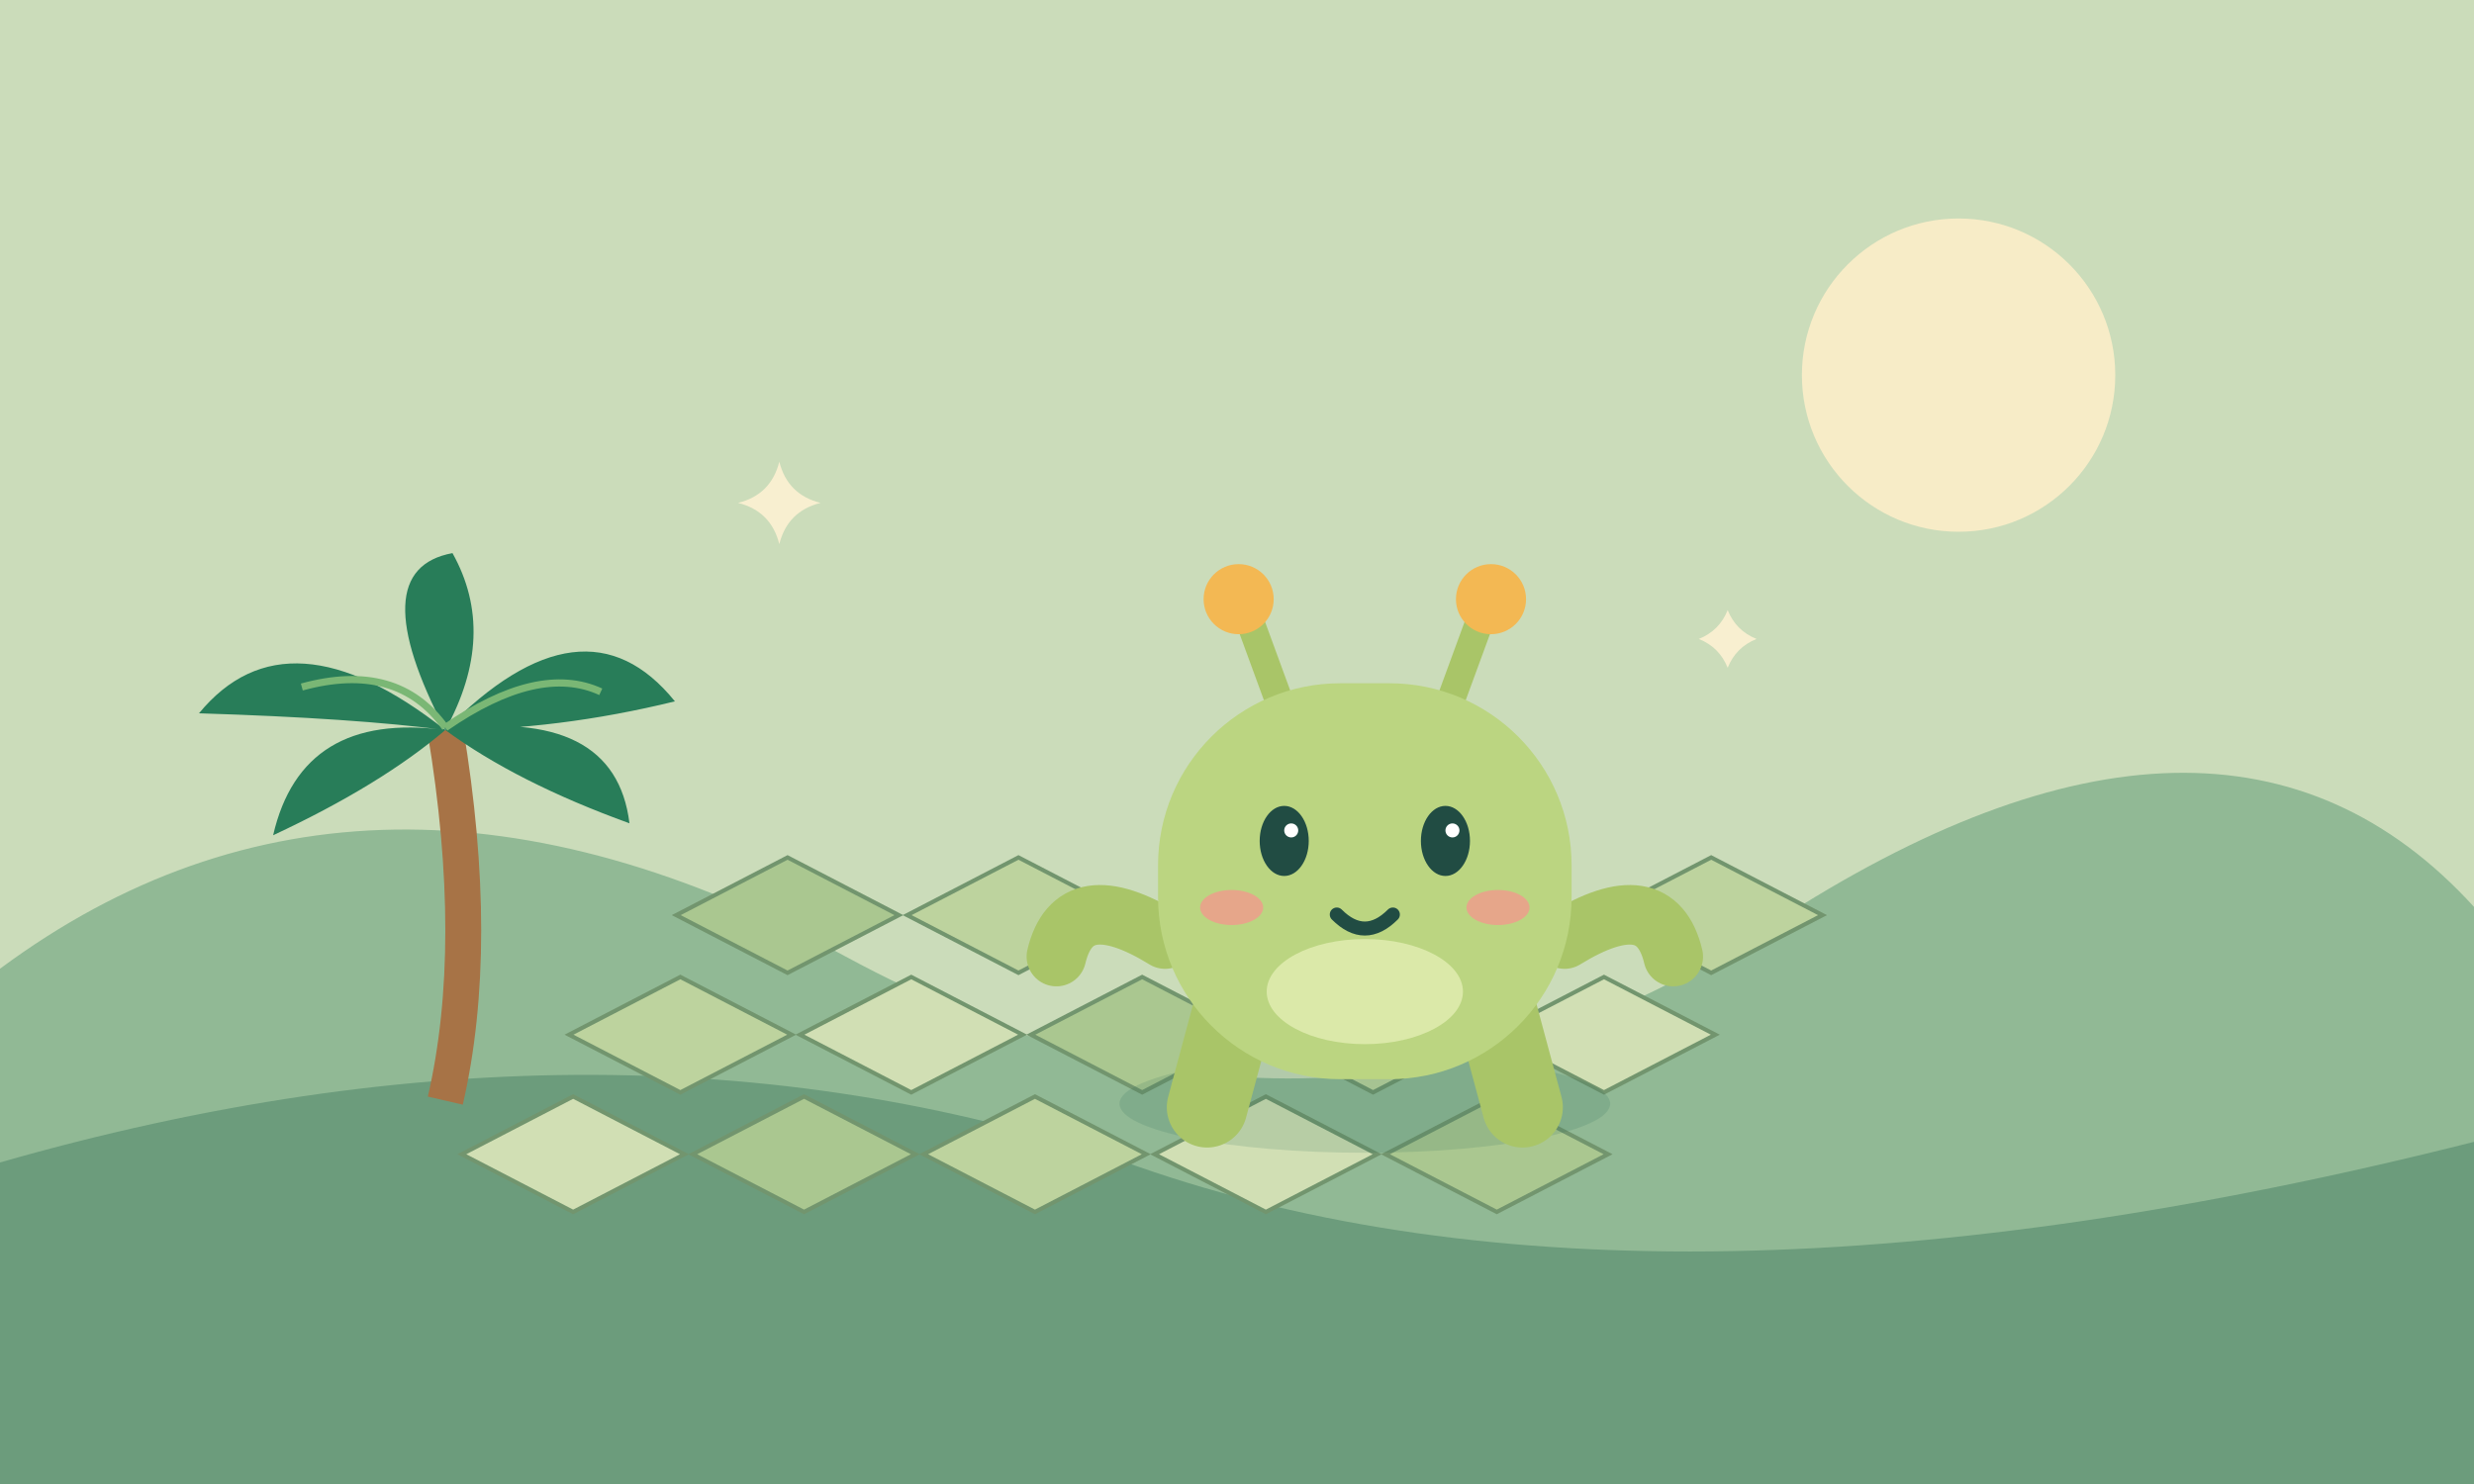
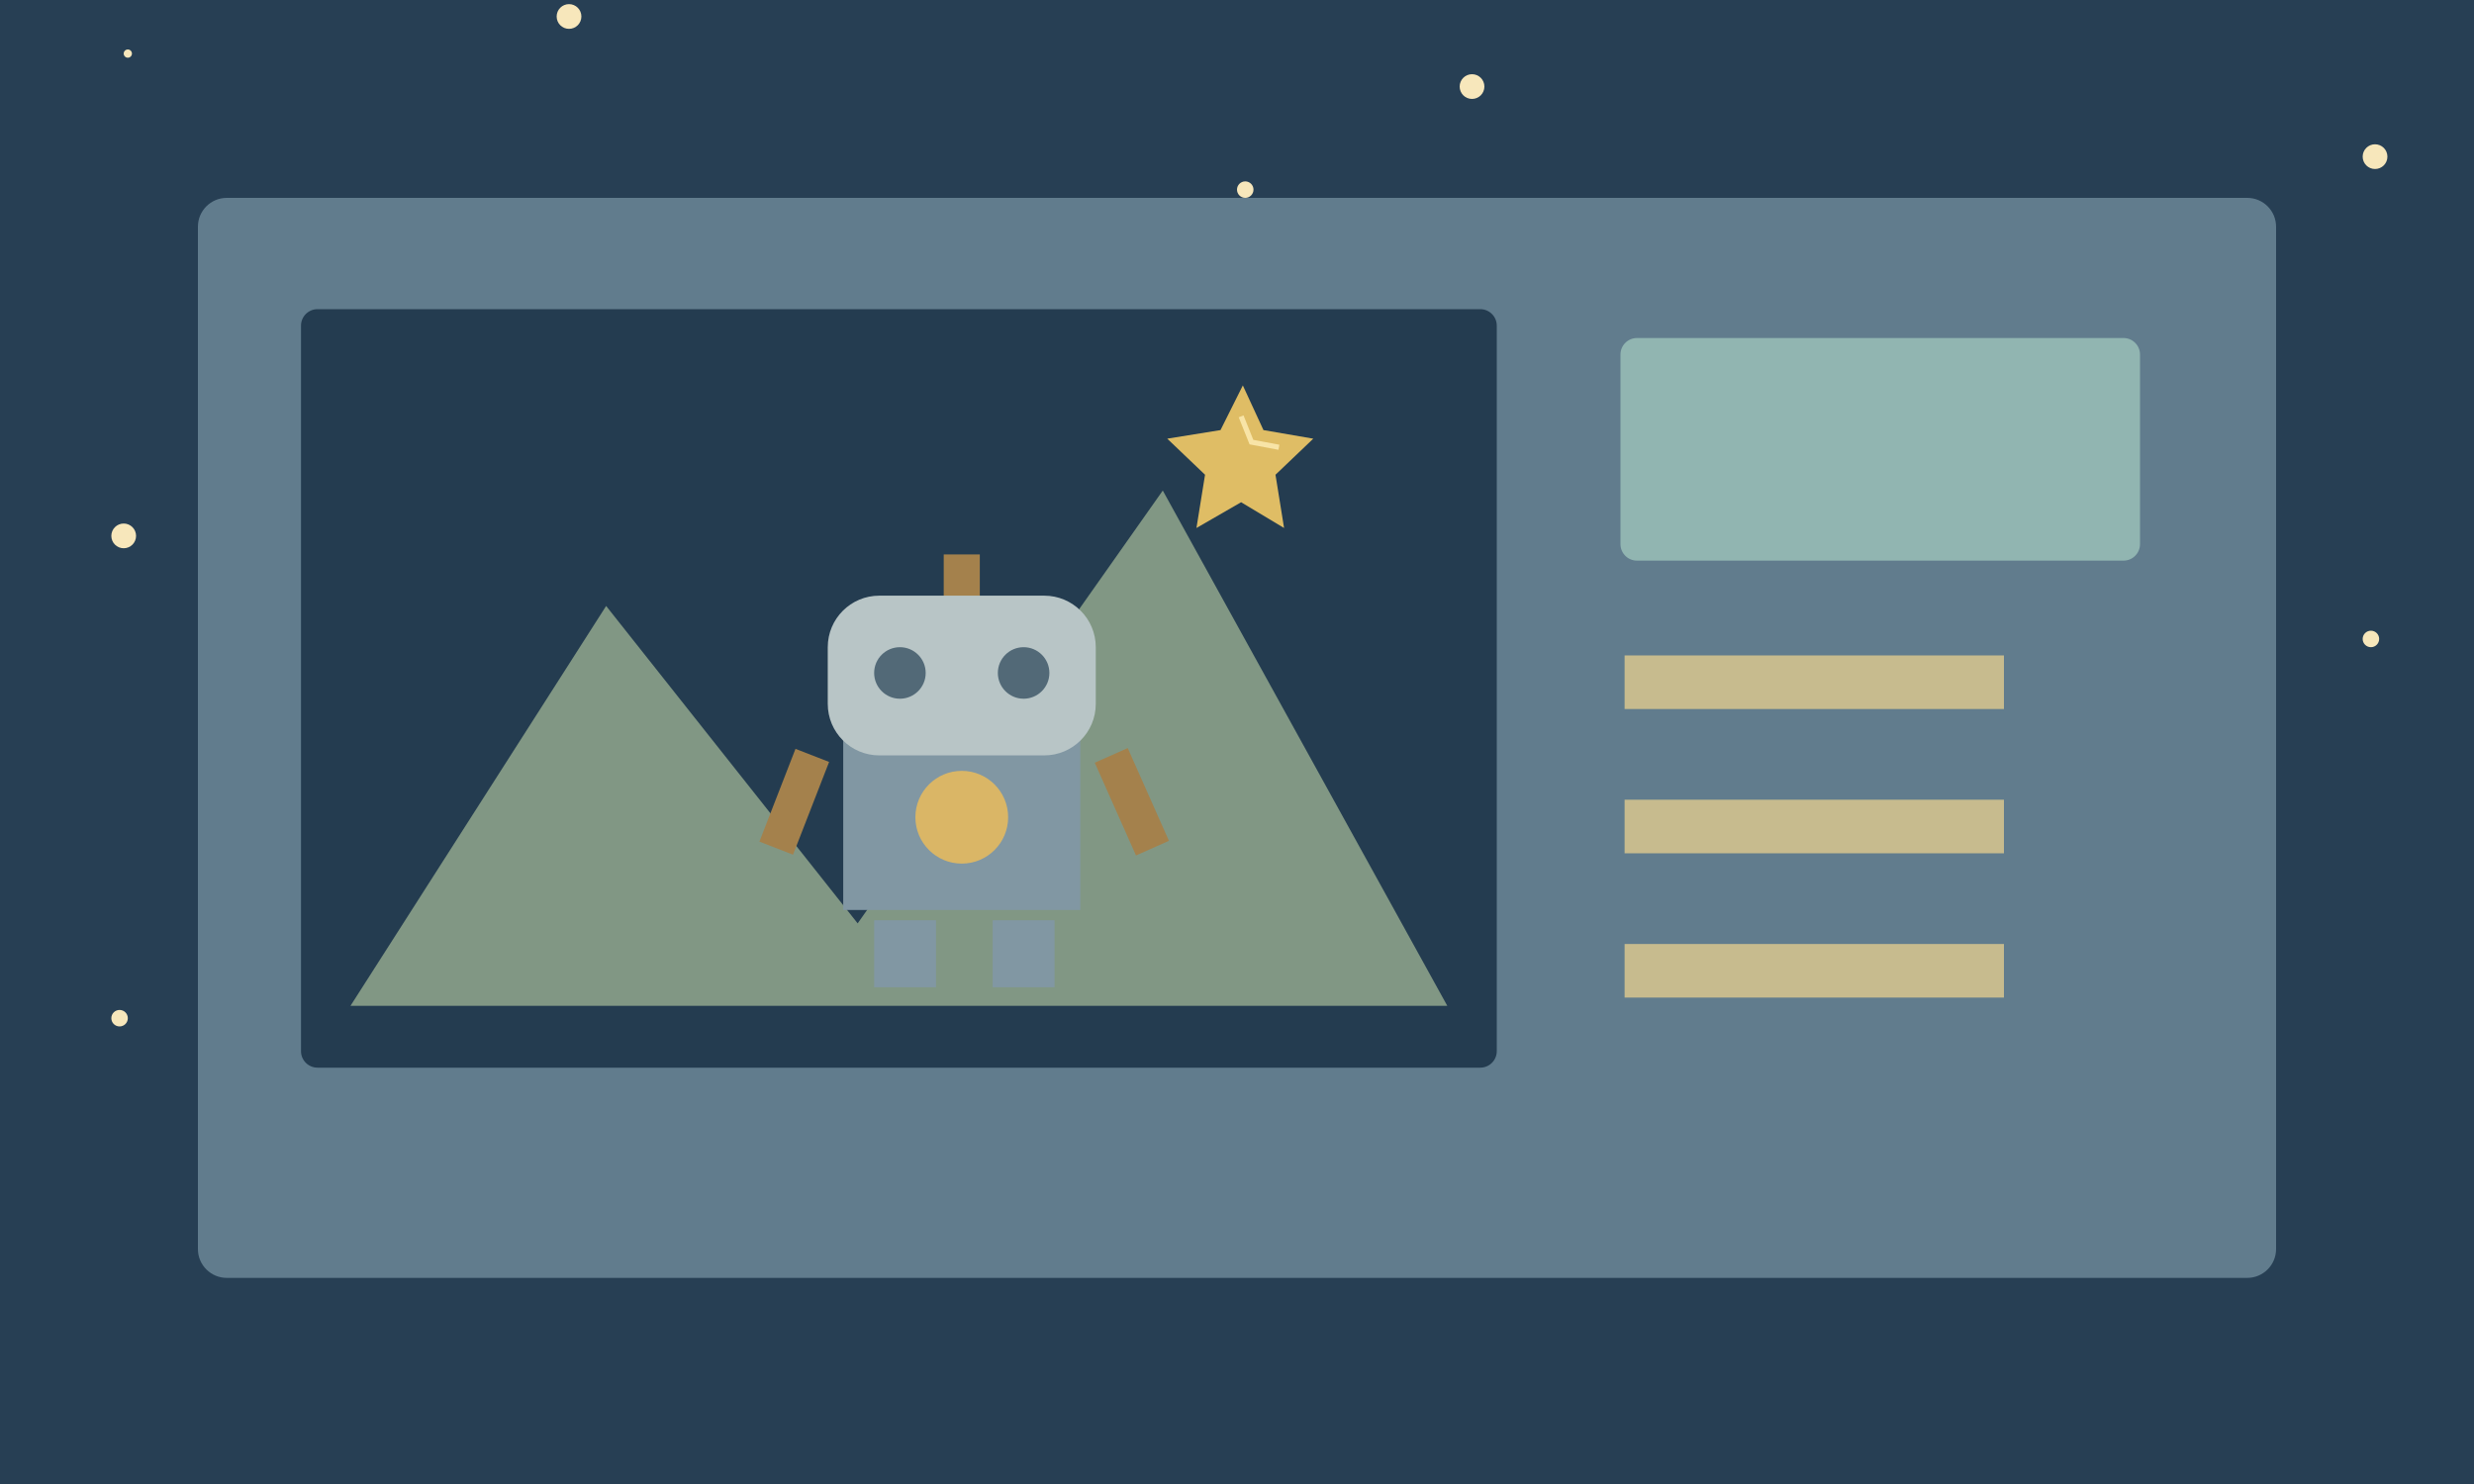
- <svg xmlns="http://www.w3.org/2000/svg" width="600" height="360" viewBox="0 0 600 360">
-   <rect width="600" height="360" fill="#cbdcba" />
-   <circle cx="475" cy="91" r="38" fill="#f7ecc7" />
-   <path d="M0 235Q89 169 205 232T430 224T600 220V360H0Z" fill="#91b995" />
-   <path d="M0 282Q150 239 276 283T600 277V360H0Z" fill="#6c9c7c" />
-   <path d="M164 222l27 -14l27 14l-27 14Z" fill="#aac790" stroke="#72956e" stroke-width="1" />
-   <path d="M220 222l27 -14l27 14l-27 14Z" fill="#bdd39e" stroke="#72956e" stroke-width="1" />
-   <path d="M276 222l27 -14l27 14l-27 14Z" fill="#d1dfb4" stroke="#72956e" stroke-width="1" />
-   <path d="M332 222l27 -14l27 14l-27 14Z" fill="#aac790" stroke="#72956e" stroke-width="1" />
-   <path d="M388 222l27 -14l27 14l-27 14Z" fill="#bdd39e" stroke="#72956e" stroke-width="1" />
-   <path d="M138 251l27 -14l27 14l-27 14Z" fill="#bdd39e" stroke="#72956e" stroke-width="1" />
-   <path d="M194 251l27 -14l27 14l-27 14Z" fill="#d1dfb4" stroke="#72956e" stroke-width="1" />
-   <path d="M250 251l27 -14l27 14l-27 14Z" fill="#aac790" stroke="#72956e" stroke-width="1" />
-   <path d="M306 251l27 -14l27 14l-27 14Z" fill="#bdd39e" stroke="#72956e" stroke-width="1" />
-   <path d="M362 251l27 -14l27 14l-27 14Z" fill="#d1dfb4" stroke="#72956e" stroke-width="1" />
-   <path d="M112 280l27 -14l27 14l-27 14Z" fill="#d1dfb4" stroke="#72956e" stroke-width="1" />
-   <path d="M168 280l27 -14l27 14l-27 14Z" fill="#aac790" stroke="#72956e" stroke-width="1" />
-   <path d="M224 280l27 -14l27 14l-27 14Z" fill="#bdd39e" stroke="#72956e" stroke-width="1" />
-   <path d="M280 280l27 -14l27 14l-27 14Z" fill="#d1dfb4" stroke="#72956e" stroke-width="1" />
-   <path d="M336 280l27 -14l27 14l-27 14Z" fill="#aac790" stroke="#72956e" stroke-width="1" />
-   <g transform="translate(331 204) scale(0.85)">
-     <ellipse cy="75" rx="70" ry="14" fill="#246552" opacity=".15" />
-     <path d="M-38 50L-45 76M38 50L45 76" stroke="#a9c568" stroke-width="23" stroke-linecap="round" />
-     <path d="M-23 -36L-34 -66M23 -36L34 -66" stroke="#a9c568" stroke-width="8" />
-     <circle cx="-36" cy="-69" r="10" fill="#f3b853" />
-     <circle cx="36" cy="-69" r="10" fill="#f3b853" />
-     <path d="M-57 28Q-83 12 -88 33M57 28Q83 12 88 33" fill="none" stroke="#a9c568" stroke-width="17" stroke-linecap="round" />
-     <rect x="-59" y="-45" width="118" height="113" rx="52" fill="#bbd581" />
-     <ellipse cx="0" cy="43" rx="28" ry="15" fill="#dbe9a9" />
-     <ellipse cx="-23" cy="0" rx="7" ry="10" fill="#214c43" />
-     <ellipse cx="23" cy="0" rx="7" ry="10" fill="#214c43" />
-     <circle cx="-21" cy="-3" r="2" fill="white" />
-     <circle cx="25" cy="-3" r="2" fill="white" />
-     <path d="M-8 21 Q0 29 8 21" fill="none" stroke="#214c43" stroke-width="4" stroke-linecap="round" />
-     <ellipse cx="-38" cy="19" rx="9" ry="5" fill="#e6a68a" />
-     <ellipse cx="38" cy="19" rx="9" ry="5" fill="#e6a68a" />
+ <svg xmlns="http://www.w3.org/2000/svg" class="illustrated-scene identity-scene scene-night medium-adventure" data-world="rescueagency" viewBox="0 0 600 360" aria-hidden="true">
+   <rect width="600" height="360" fill="#b9cbd9" />
+   <rect x="0" y="0" width="600" height="360" rx="0" fill="#273f54" class="" />
+   <circle cx="31" cy="13" r="1" fill="#f7e7bb" class="twinkle" />
+   <circle cx="140" cy="80" r="2" fill="#f7e7bb" class="" />
+   <circle cx="249" cy="147" r="3" fill="#f7e7bb" class="" />
+   <circle cx="358" cy="214" r="1" fill="#f7e7bb" class="" />
+   <circle cx="467" cy="281" r="2" fill="#f7e7bb" class="twinkle" />
+   <circle cx="576" cy="38" r="3" fill="#f7e7bb" class="" />
+   <circle cx="85" cy="105" r="1" fill="#f7e7bb" class="" />
+   <circle cx="194" cy="172" r="2" fill="#f7e7bb" class="" />
+   <circle cx="303" cy="239" r="3" fill="#f7e7bb" class="twinkle" />
+   <circle cx="412" cy="306" r="1" fill="#f7e7bb" class="" />
+   <circle cx="521" cy="63" r="2" fill="#f7e7bb" class="" />
+   <circle cx="30" cy="130" r="3" fill="#f7e7bb" class="" />
+   <circle cx="139" cy="197" r="1" fill="#f7e7bb" class="twinkle" />
+   <circle cx="248" cy="264" r="2" fill="#f7e7bb" class="" />
+   <circle cx="357" cy="21" r="3" fill="#f7e7bb" class="" />
+   <circle cx="466" cy="88" r="1" fill="#f7e7bb" class="" />
+   <circle cx="575" cy="155" r="2" fill="#f7e7bb" class="twinkle" />
+   <circle cx="84" cy="222" r="3" fill="#f7e7bb" class="" />
+   <circle cx="193" cy="289" r="1" fill="#f7e7bb" class="" />
+   <circle cx="302" cy="46" r="2" fill="#f7e7bb" class="" />
+   <circle cx="411" cy="113" r="3" fill="#f7e7bb" class="twinkle" />
+   <circle cx="520" cy="180" r="1" fill="#f7e7bb" class="" />
+   <circle cx="29" cy="247" r="2" fill="#f7e7bb" class="" />
+   <circle cx="138" cy="4" r="3" fill="#f7e7bb" class="" />
+   <circle cx="247" cy="71" r="1" fill="#f7e7bb" class="twinkle" />
+   <circle cx="356" cy="138" r="2" fill="#f7e7bb" class="" />
+   <rect x="48" y="48" width="504" height="262" rx="7" fill="#617c8d" class="" />
+   <rect x="73" y="75" width="290" height="184" rx="4" fill="#243c50" class="" />
+   <path d="M85 244 147 147 208 224 282 119 351 244Z" fill="#819784" stroke="none" stroke-width="1" stroke-linejoin="round" class="" />
+   <g class="scene-object object-0 " transform="translate(172 127) scale(1.25)">
+     <path fill="#8197a3" d="M26 40h46v35H26zM32 77h12v13H32m23-13h12v13H55" />
+     <path stroke="#a4814c" stroke-width="7" d="M20 45 13 63m65-18 8 18M49 15V6" />
+     <rect fill="#b8c5c6" x="23" y="14" width="52" height="31" rx="10" />
+     <circle fill="#526977" cx="37" cy="29" r="5" />
+     <circle fill="#526977" cx="61" cy="29" r="5" />
+     <circle fill="#dab666" cx="49" cy="57" r="9" />
  </g>
-   <g transform="translate(108 267) scale(0.58)">
-     <path d="M0 0 Q15 -65 0 -155" stroke="#a77346" stroke-width="15" fill="none" />
-     <path d="M0 -155 Q-66 -207 -103 -162 Q-38 -160 0 -155 M0 -155 Q-35 -222 3 -229 Q22 -195 0 -155 M0 -155 Q58 -214 96 -167 Q47 -155 0 -155 M0 -155 Q71 -165 77 -116 Q30 -133 0 -155 M0 -155 Q-60 -163 -72 -111 Q-27 -132 0 -155" fill="#287d59" />
-     <path d="M0 -156 Q-20 -184 -60 -173 M0 -156 Q39 -183 65 -171" fill="none" stroke="#7ab775" stroke-width="3" />
+   <g class="scene-object object-1 twinkle" transform="translate(281 91) scale(0.4166667)">
+     <path fill="#dfbd65" d="m49 6 12 26 29 5-22 21 5 31-25-15-26 15 5-31L5 37l31-5Z" />
+     <path stroke="#f8e4a6" stroke-width="3" d="m48 24 6 15 16 3" fill="none" />
  </g>
-   <path d="M189 112 Q191 120 199 122 Q191 124 189 132 Q187 124 179 122 Q187 120 189 112Z" fill="#f8efd0" />
-   <path d="M419 148 Q421 153 426 155 Q421 157 419 162 Q417 157 412 155 Q417 153 419 148Z" fill="#f8efd0" />
+   <rect x="393" y="82" width="126" height="54" rx="4" fill="#91b5b1" class="" />
+   <rect x="394" y="159" width="92" height="13" rx="0" fill="#c7bb8e" class="" />
+   <rect x="394" y="194" width="92" height="13" rx="0" fill="#c7bb8e" class="" />
+   <rect x="394" y="229" width="92" height="13" rx="0" fill="#c7bb8e" class="" />
</svg>
